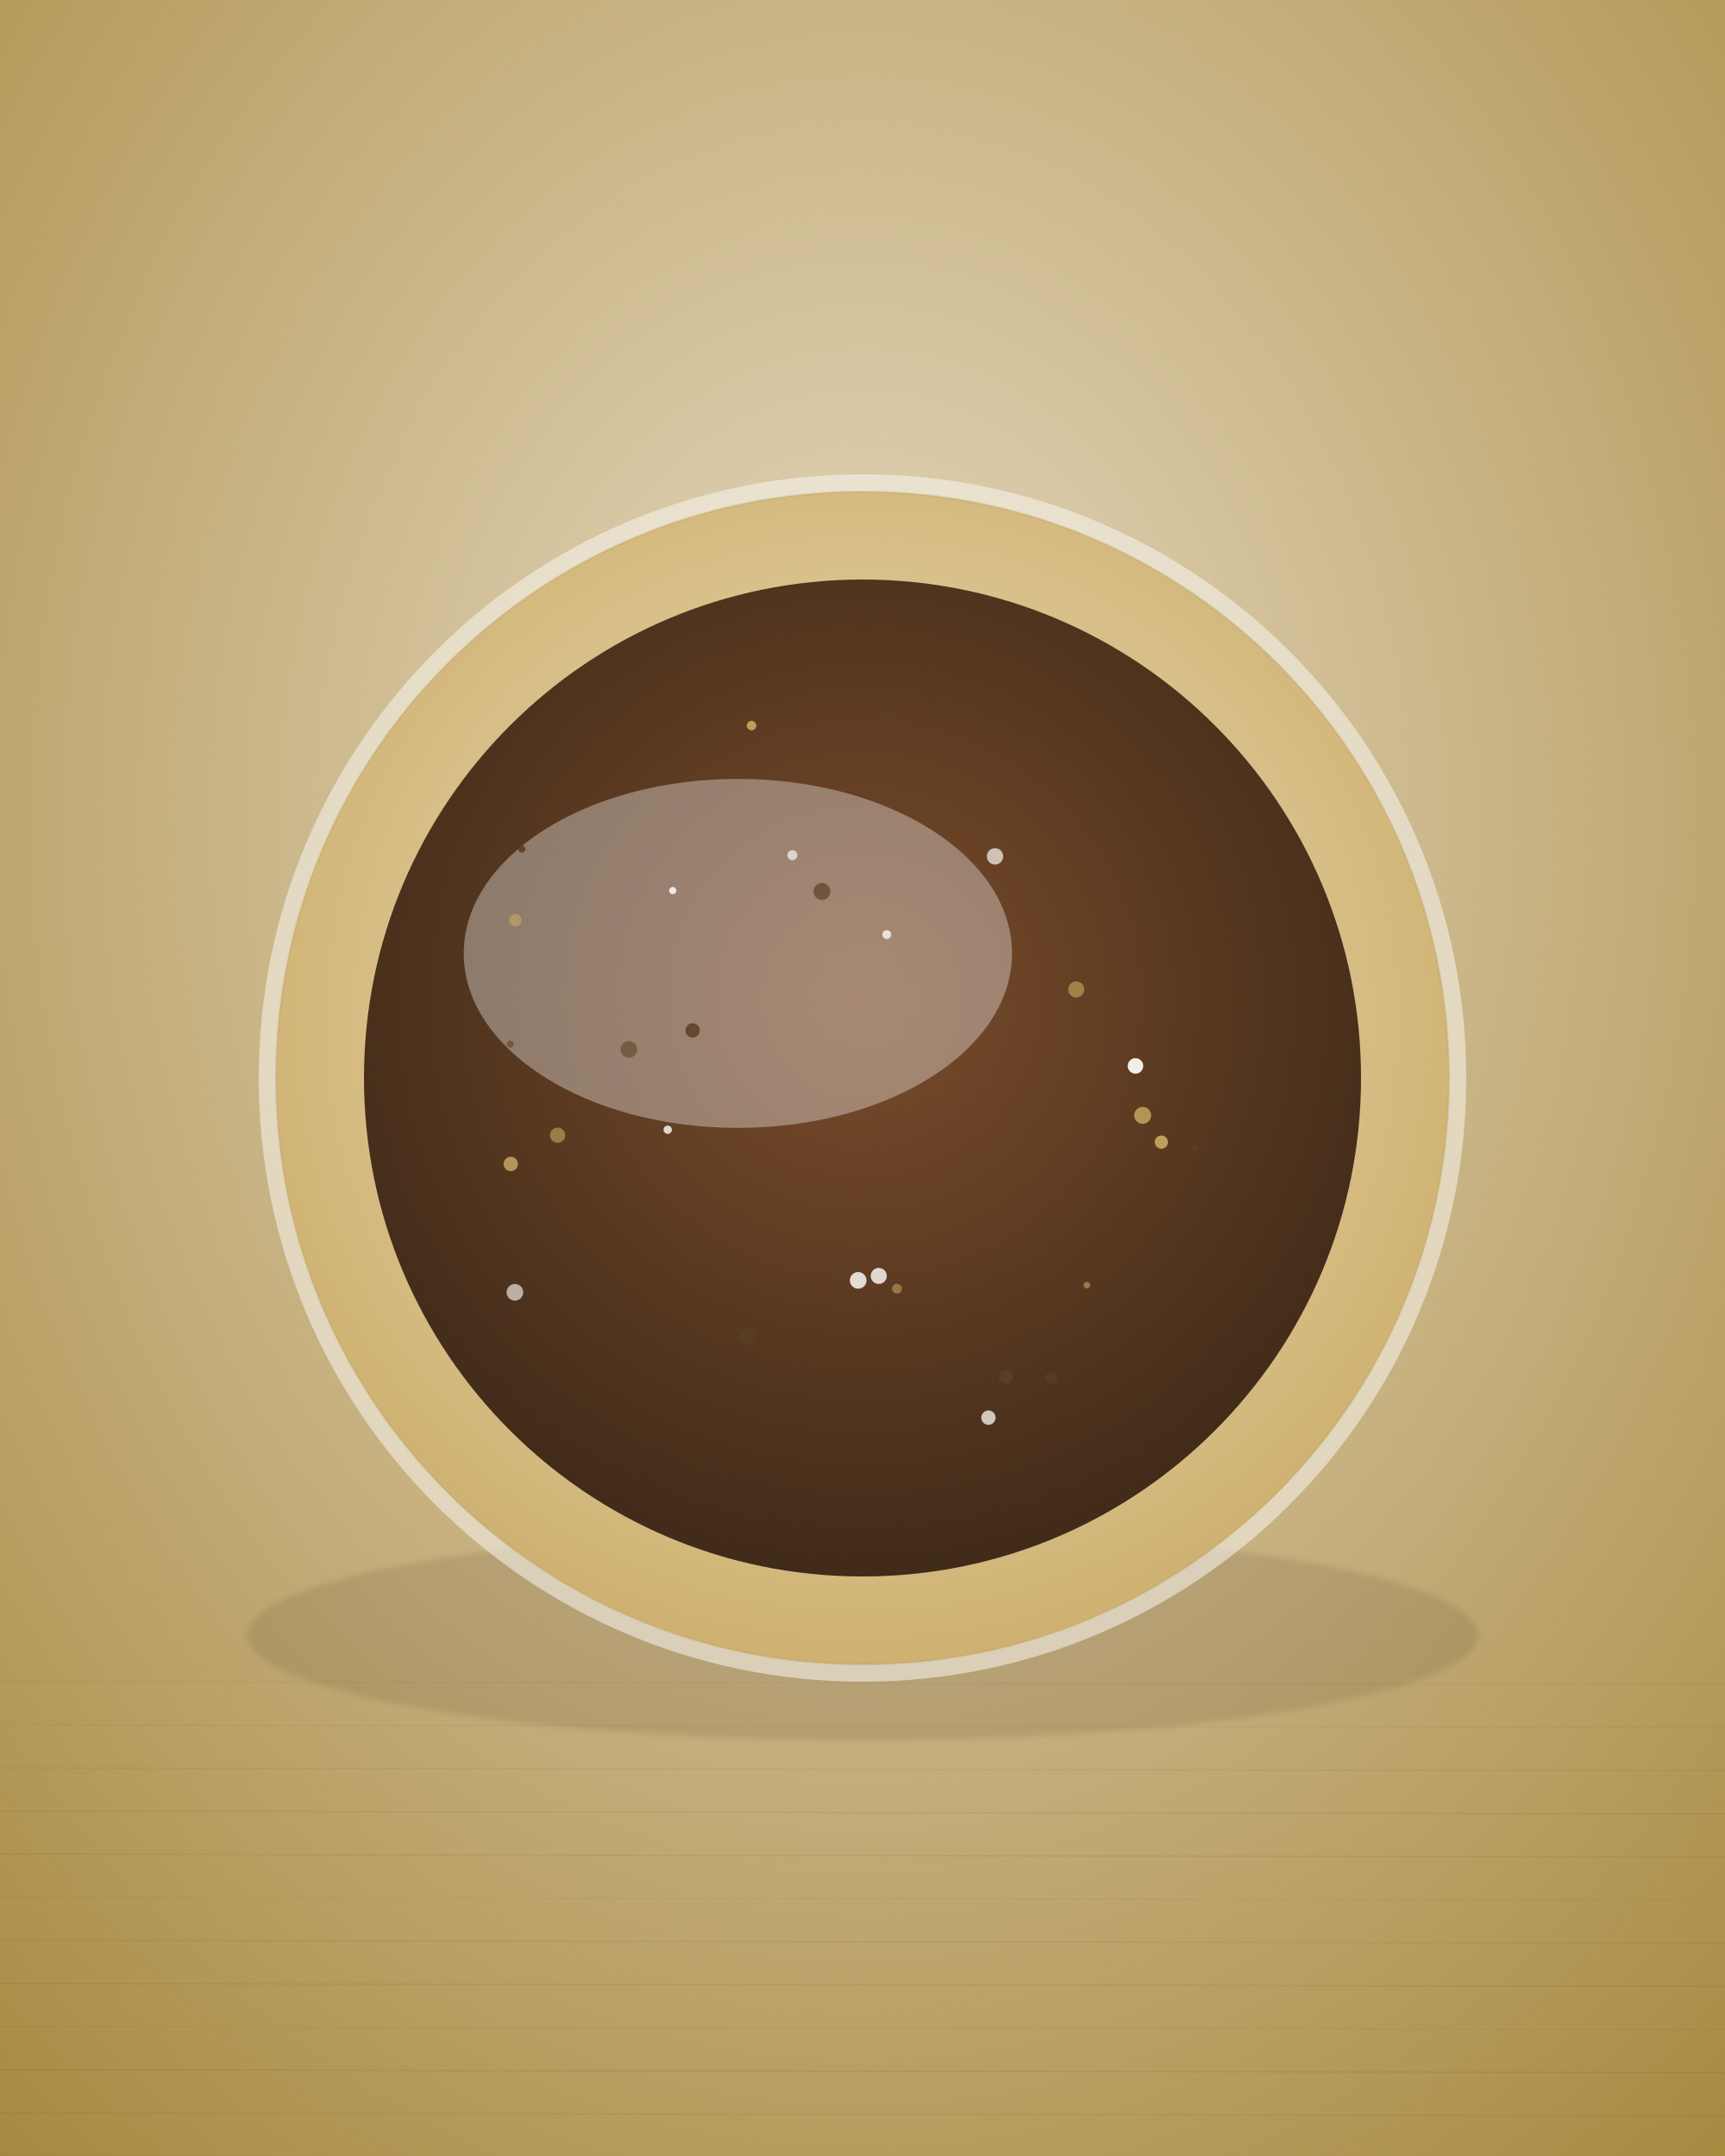
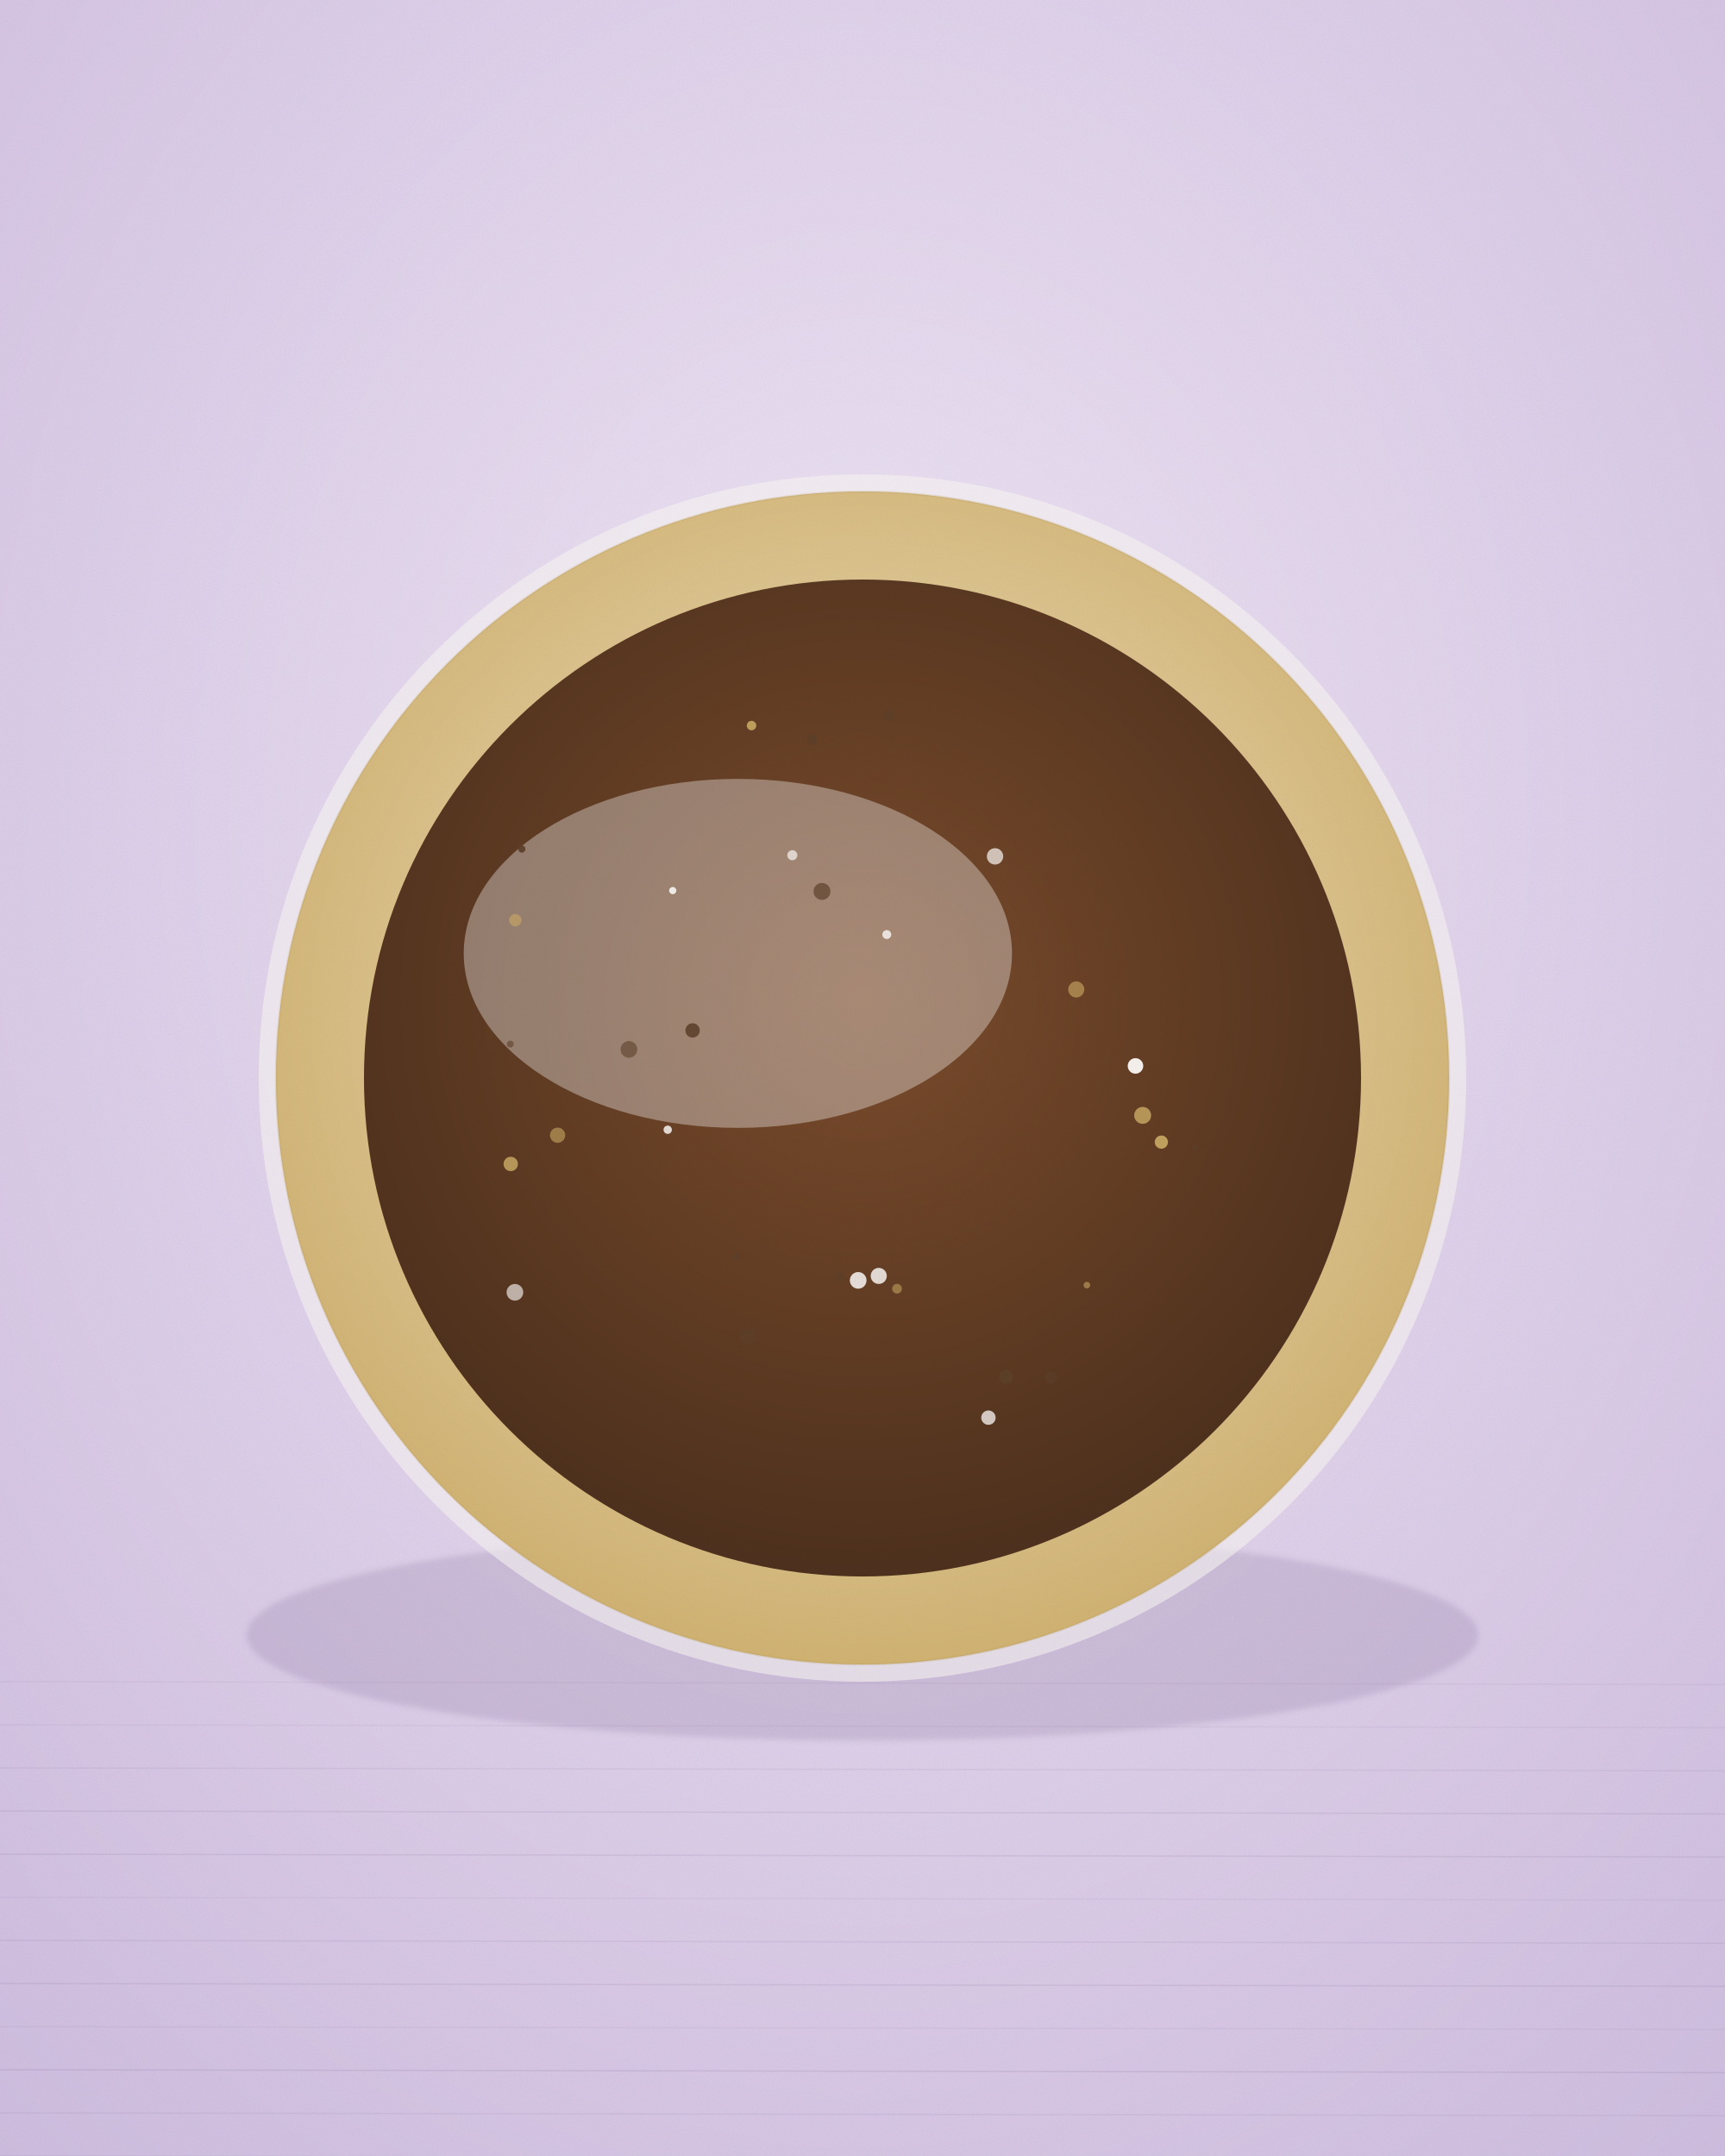
<svg xmlns="http://www.w3.org/2000/svg" viewBox="0 0 1200 1500" preserveAspectRatio="xMidYMid slice">
  <defs>
    <radialGradient id="bg" cx="50%" cy="38%" r="80%">
-       <stop offset="0%" stop-color="#E8DCC4" />
-       <stop offset="100%" stop-color="#A8893F" />
+       <stop offset="0%" stop-color="#EDE4F4" />
+       <stop offset="100%" stop-color="#CDBCDD" />
    </radialGradient>
    <radialGradient id="rim" cx="50%" cy="45%" r="65%">
      <stop offset="0%" stop-color="#F2E4C6" />
      <stop offset="100%" stop-color="#C9A961" />
    </radialGradient>
    <radialGradient id="pudding" cx="50%" cy="42%" r="60%">
      <stop offset="0%" stop-color="#7A4B2A" />
-       <stop offset="100%" stop-color="#3D2817" />
+       <stop offset="100%" stop-color="#4A2E1A" />
    </radialGradient>
    <filter id="soft" x="-20%" y="-20%" width="140%" height="140%">
      <feGaussianBlur stdDeviation="2" />
    </filter>
    <filter id="grain" x="0" y="0" width="100%" height="100%">
      <feTurbulence type="fractalNoise" baseFrequency="0.85" numOctaves="2" seed="44" />
-       <feColorMatrix values="0 0 0 0 0.2  0 0 0 0 0.15  0 0 0 0 0.1  0 0 0 0.08 0" />
+       <feColorMatrix values="0 0 0 0 0.16  0 0 0 0 0.1  0 0 0 0 0.22  0 0 0 0.08 0" />
      <feComposite in2="SourceGraphic" operator="in" />
    </filter>
  </defs>
  <rect width="1200" height="1500" fill="url(#bg)" />
-   <line x1="0" y1="1170.0" x2="1200" y2="1172.0" stroke="#3D2817" stroke-width="1" opacity="0.05" />
-   <line x1="0" y1="1200.0" x2="1200" y2="1202.0" stroke="#3D2817" stroke-width="1" opacity="0.05" />
-   <line x1="0" y1="1230.0" x2="1200" y2="1232.0" stroke="#3D2817" stroke-width="1" opacity="0.06" />
-   <line x1="0" y1="1260.0" x2="1200" y2="1262.0" stroke="#3D2817" stroke-width="1" opacity="0.08" />
-   <line x1="0" y1="1290.0" x2="1200" y2="1292.0" stroke="#3D2817" stroke-width="1" opacity="0.08" />
-   <line x1="0" y1="1320.0" x2="1200" y2="1322.0" stroke="#3D2817" stroke-width="1" opacity="0.04" />
-   <line x1="0" y1="1350.0" x2="1200" y2="1352.0" stroke="#3D2817" stroke-width="1" opacity="0.07" />
-   <line x1="0" y1="1380.0" x2="1200" y2="1382.0" stroke="#3D2817" stroke-width="1" opacity="0.08" />
-   <line x1="0" y1="1410.0" x2="1200" y2="1412.0" stroke="#3D2817" stroke-width="1" opacity="0.05" />
-   <line x1="0" y1="1440.0" x2="1200" y2="1442.0" stroke="#3D2817" stroke-width="1" opacity="0.09" />
-   <line x1="0" y1="1470.0" x2="1200" y2="1472.0" stroke="#3D2817" stroke-width="1" opacity="0.06" />
-   <line x1="0" y1="1500.0" x2="1200" y2="1502.0" stroke="#3D2817" stroke-width="1" opacity="0.07" />
-   <line x1="0" y1="1530.0" x2="1200" y2="1532.0" stroke="#3D2817" stroke-width="1" opacity="0.08" />
-   <line x1="0" y1="1560.0" x2="1200" y2="1562.0" stroke="#3D2817" stroke-width="1" opacity="0.06" />
-   <ellipse cx="600" cy="1137.6" rx="428.4" ry="73.4" fill="#3D2817" opacity="0.12" filter="url(#soft)" />
+   <line x1="0" y1="1170.0" x2="1200" y2="1172.0" stroke="#3A2358" stroke-width="1" opacity="0.05" />
+   <line x1="0" y1="1200.0" x2="1200" y2="1202.0" stroke="#3A2358" stroke-width="1" opacity="0.05" />
+   <line x1="0" y1="1230.0" x2="1200" y2="1232.0" stroke="#3A2358" stroke-width="1" opacity="0.06" />
+   <line x1="0" y1="1260.0" x2="1200" y2="1262.0" stroke="#3A2358" stroke-width="1" opacity="0.08" />
+   <line x1="0" y1="1290.0" x2="1200" y2="1292.0" stroke="#3A2358" stroke-width="1" opacity="0.08" />
+   <line x1="0" y1="1320.0" x2="1200" y2="1322.0" stroke="#3A2358" stroke-width="1" opacity="0.04" />
+   <line x1="0" y1="1350.0" x2="1200" y2="1352.0" stroke="#3A2358" stroke-width="1" opacity="0.07" />
+   <line x1="0" y1="1380.0" x2="1200" y2="1382.0" stroke="#3A2358" stroke-width="1" opacity="0.08" />
+   <line x1="0" y1="1410.0" x2="1200" y2="1412.0" stroke="#3A2358" stroke-width="1" opacity="0.05" />
+   <line x1="0" y1="1440.0" x2="1200" y2="1442.0" stroke="#3A2358" stroke-width="1" opacity="0.09" />
+   <line x1="0" y1="1470.0" x2="1200" y2="1472.0" stroke="#3A2358" stroke-width="1" opacity="0.06" />
+   <line x1="0" y1="1500.0" x2="1200" y2="1502.0" stroke="#3A2358" stroke-width="1" opacity="0.07" />
+   <line x1="0" y1="1530.0" x2="1200" y2="1532.0" stroke="#3A2358" stroke-width="1" opacity="0.08" />
+   <line x1="0" y1="1560.0" x2="1200" y2="1562.0" stroke="#3A2358" stroke-width="1" opacity="0.06" />
+   <ellipse cx="600" cy="1137.6" rx="428.4" ry="73.4" fill="#3A2358" opacity="0.12" filter="url(#soft)" />
  <circle cx="600" cy="750" r="420.0" fill="#FAF7F2" opacity="0.55" />
  <circle cx="600" cy="750" r="408" fill="url(#rim)" />
  <circle cx="600" cy="750" r="408" fill="none" stroke="#A8893F" stroke-width="1.5" opacity="0.18" />
  <circle cx="600" cy="750" r="346.8" fill="url(#pudding)" />
  <ellipse cx="513.3" cy="663.3" rx="190.7" ry="121.4" fill="#FFFFFE" opacity="0.35" />
  <circle cx="597.0" cy="890.8" r="5.8" fill="#FFFEFB" opacity="0.83" />
  <circle cx="437.5" cy="730.1" r="5.8" fill="#5A3E26" opacity="0.59" />
  <circle cx="618.4" cy="497.7" r="4.4" fill="#5A3E26" opacity="0.57" />
  <circle cx="794.9" cy="776.0" r="5.9" fill="#C9A961" opacity="0.82" />
  <circle cx="748.7" cy="688.4" r="5.6" fill="#C9A961" opacity="0.62" />
  <circle cx="551.2" cy="595.0" r="3.5" fill="#FFFEFB" opacity="0.67" />
  <circle cx="687.6" cy="986.3" r="5.0" fill="#FFFEFB" opacity="0.74" />
  <circle cx="624.0" cy="896.6" r="3.4" fill="#C9A961" opacity="0.55" />
  <circle cx="464.5" cy="786.0" r="2.9" fill="#FFFEFB" opacity="0.81" />
  <circle cx="756.1" cy="894.1" r="2.3" fill="#C9A961" opacity="0.59" />
  <circle cx="363.0" cy="590.7" r="2.5" fill="#5A3E26" opacity="0.92" />
  <circle cx="522.8" cy="504.8" r="3.3" fill="#C9A961" opacity="0.90" />
  <circle cx="468.0" cy="619.6" r="2.5" fill="#FFFEFB" opacity="0.85" />
  <circle cx="611.3" cy="887.7" r="5.6" fill="#FFFEFB" opacity="0.81" />
  <circle cx="387.9" cy="789.8" r="5.3" fill="#C9A961" opacity="0.60" />
  <circle cx="692.2" cy="595.8" r="5.7" fill="#FFFEFB" opacity="0.69" />
  <circle cx="358.2" cy="899.1" r="5.8" fill="#FFFEFB" opacity="0.62" />
  <circle cx="831.3" cy="798.4" r="2.1" fill="#5A3E26" opacity="0.69" />
  <circle cx="358.5" cy="640.2" r="4.3" fill="#C9A961" opacity="0.62" />
  <circle cx="571.8" cy="620.2" r="5.9" fill="#5A3E26" opacity="0.68" />
  <circle cx="807.9" cy="794.6" r="4.6" fill="#C9A961" opacity="0.92" />
  <circle cx="481.8" cy="716.9" r="5.0" fill="#5A3E26" opacity="0.86" />
  <circle cx="564.9" cy="514.4" r="3.9" fill="#5A3E26" opacity="0.73" />
  <circle cx="699.8" cy="957.9" r="4.8" fill="#5A3E26" opacity="0.93" />
  <circle cx="520.1" cy="929.7" r="5.4" fill="#5A3E26" opacity="0.66" />
  <circle cx="355.0" cy="726.4" r="2.4" fill="#5A3E26" opacity="0.60" />
  <circle cx="789.9" cy="741.6" r="5.4" fill="#FFFEFB" opacity="0.93" />
  <circle cx="355.3" cy="809.8" r="5.0" fill="#C9A961" opacity="0.84" />
  <circle cx="731.2" cy="958.5" r="4.2" fill="#5A3E26" opacity="0.59" />
  <circle cx="616.9" cy="650.2" r="3.1" fill="#FFFEFB" opacity="0.78" />
  <circle cx="584.3" cy="888.7" r="3.8" fill="#5A3E26" opacity="0.64" />
  <circle cx="512.3" cy="874.4" r="2.5" fill="#5A3E26" opacity="0.94" />
  <rect width="1200" height="1500" filter="url(#grain)" opacity="0.5" />
</svg>
